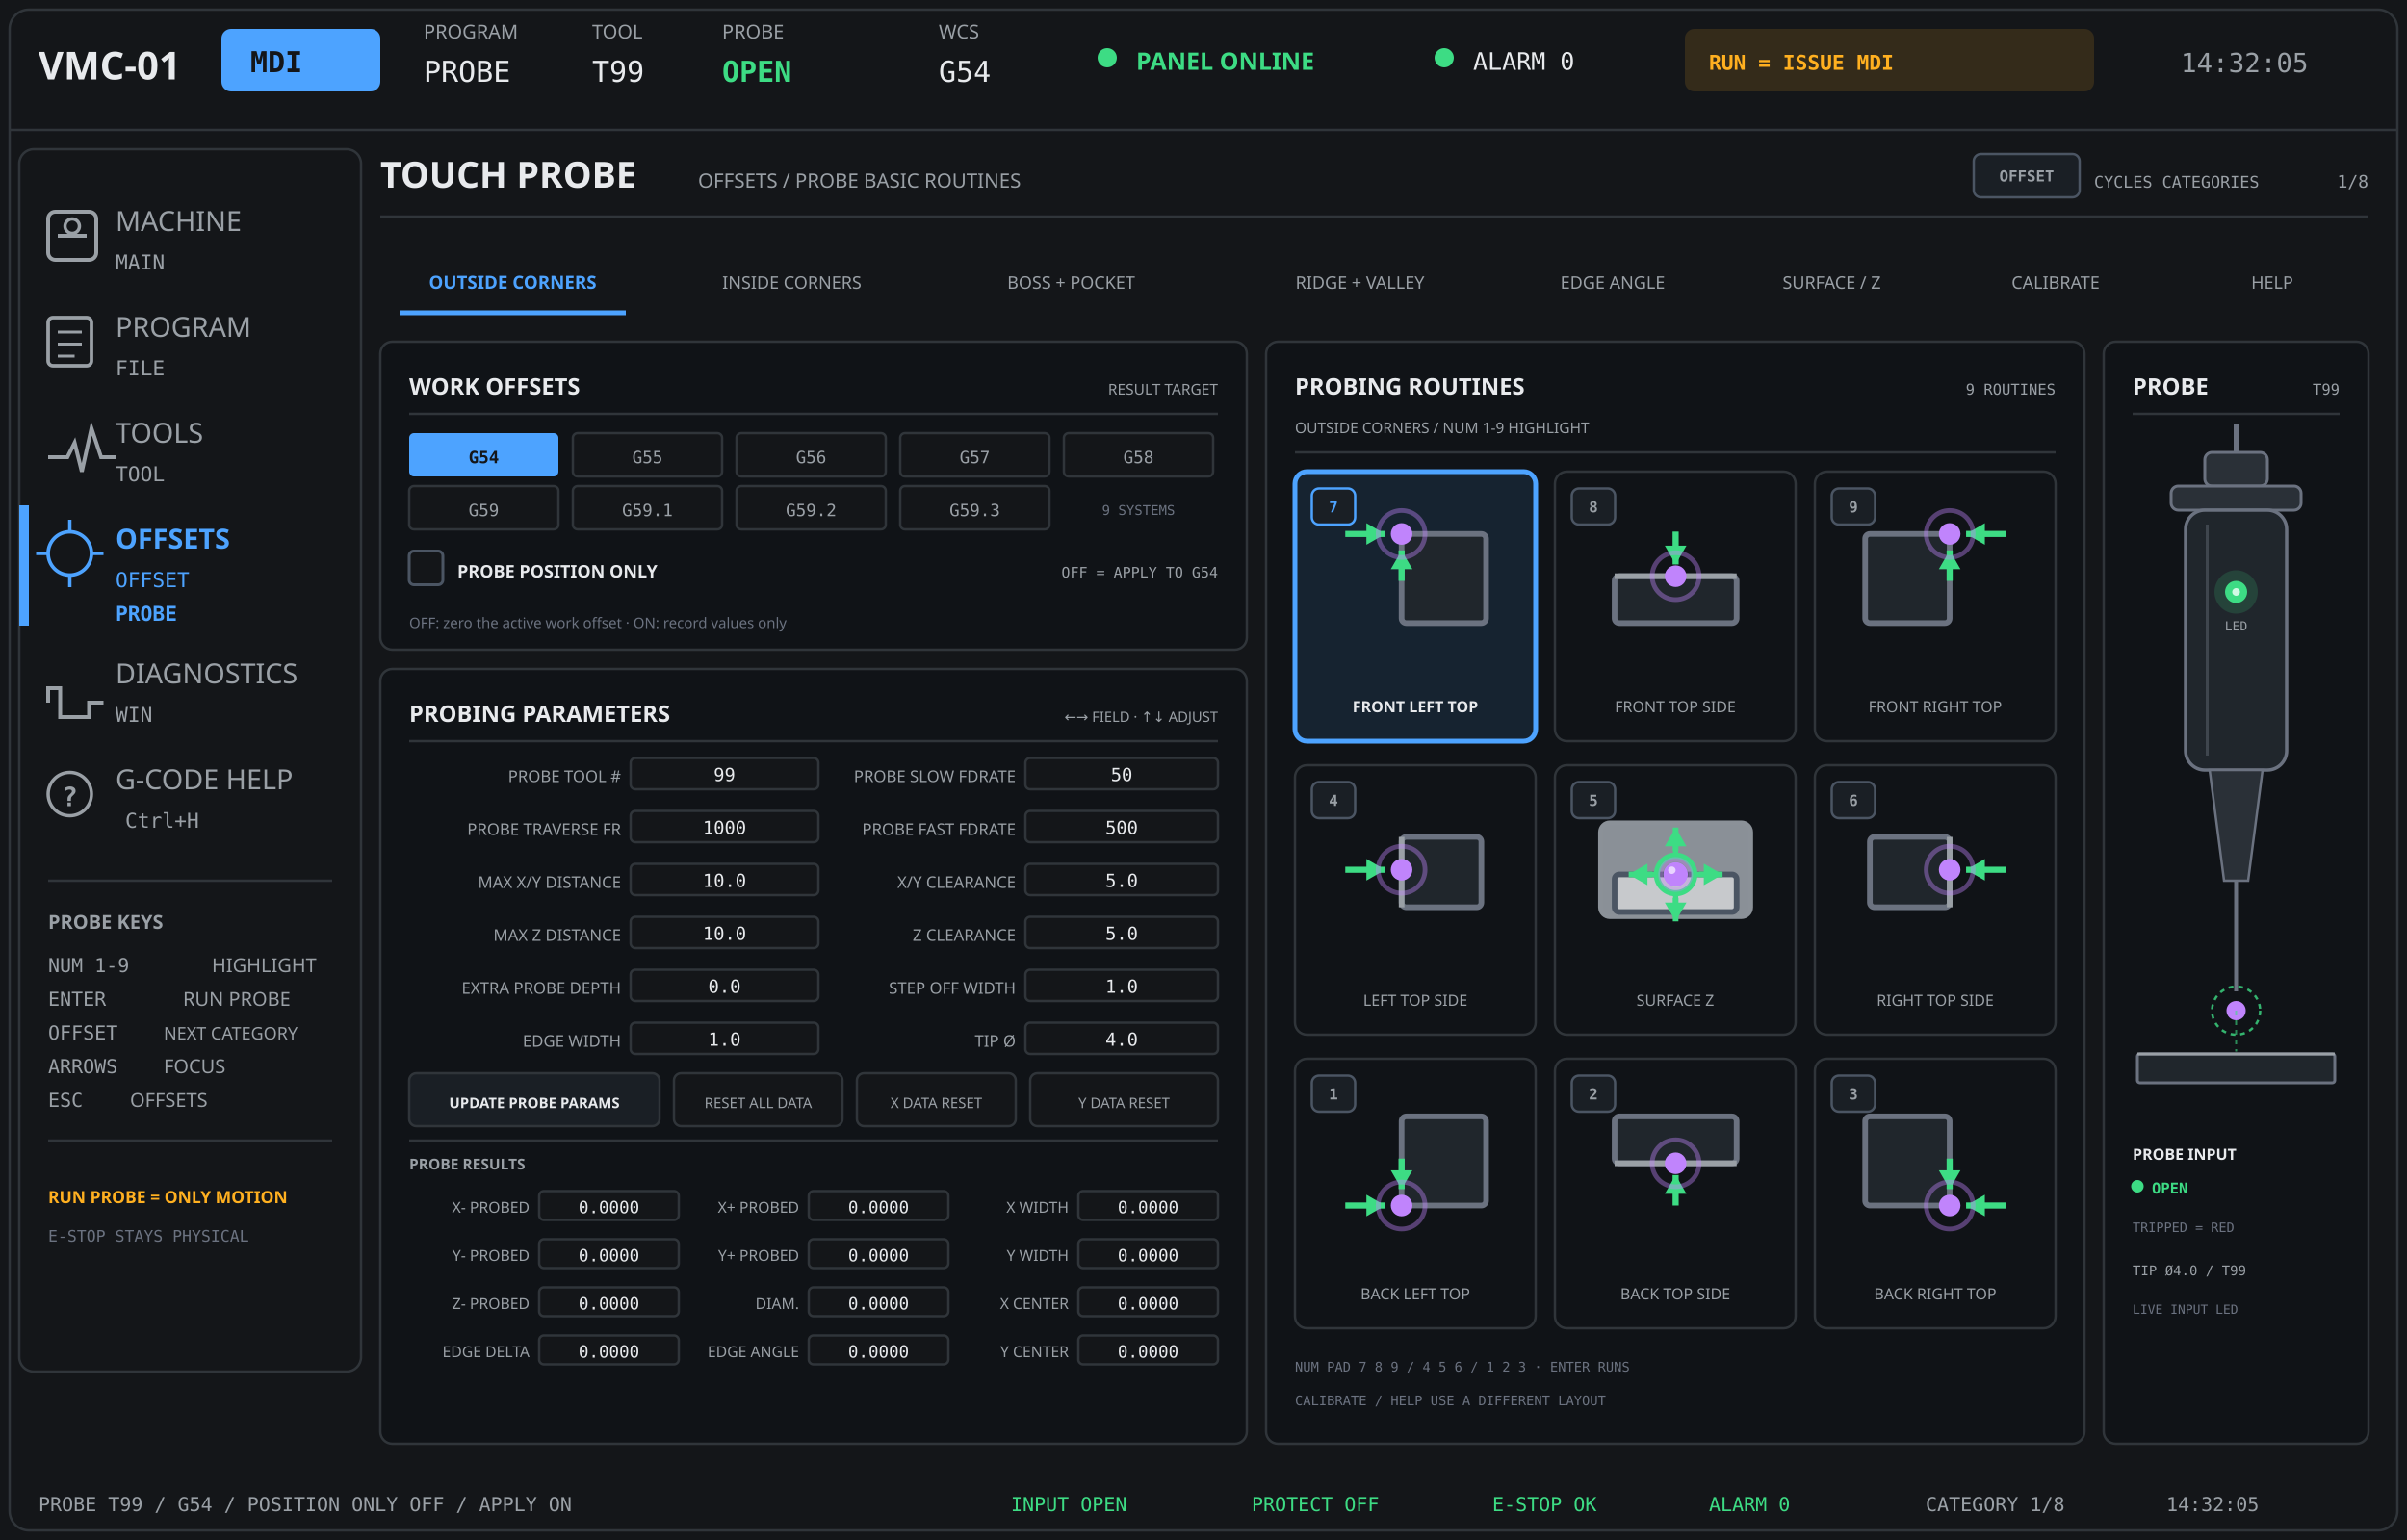
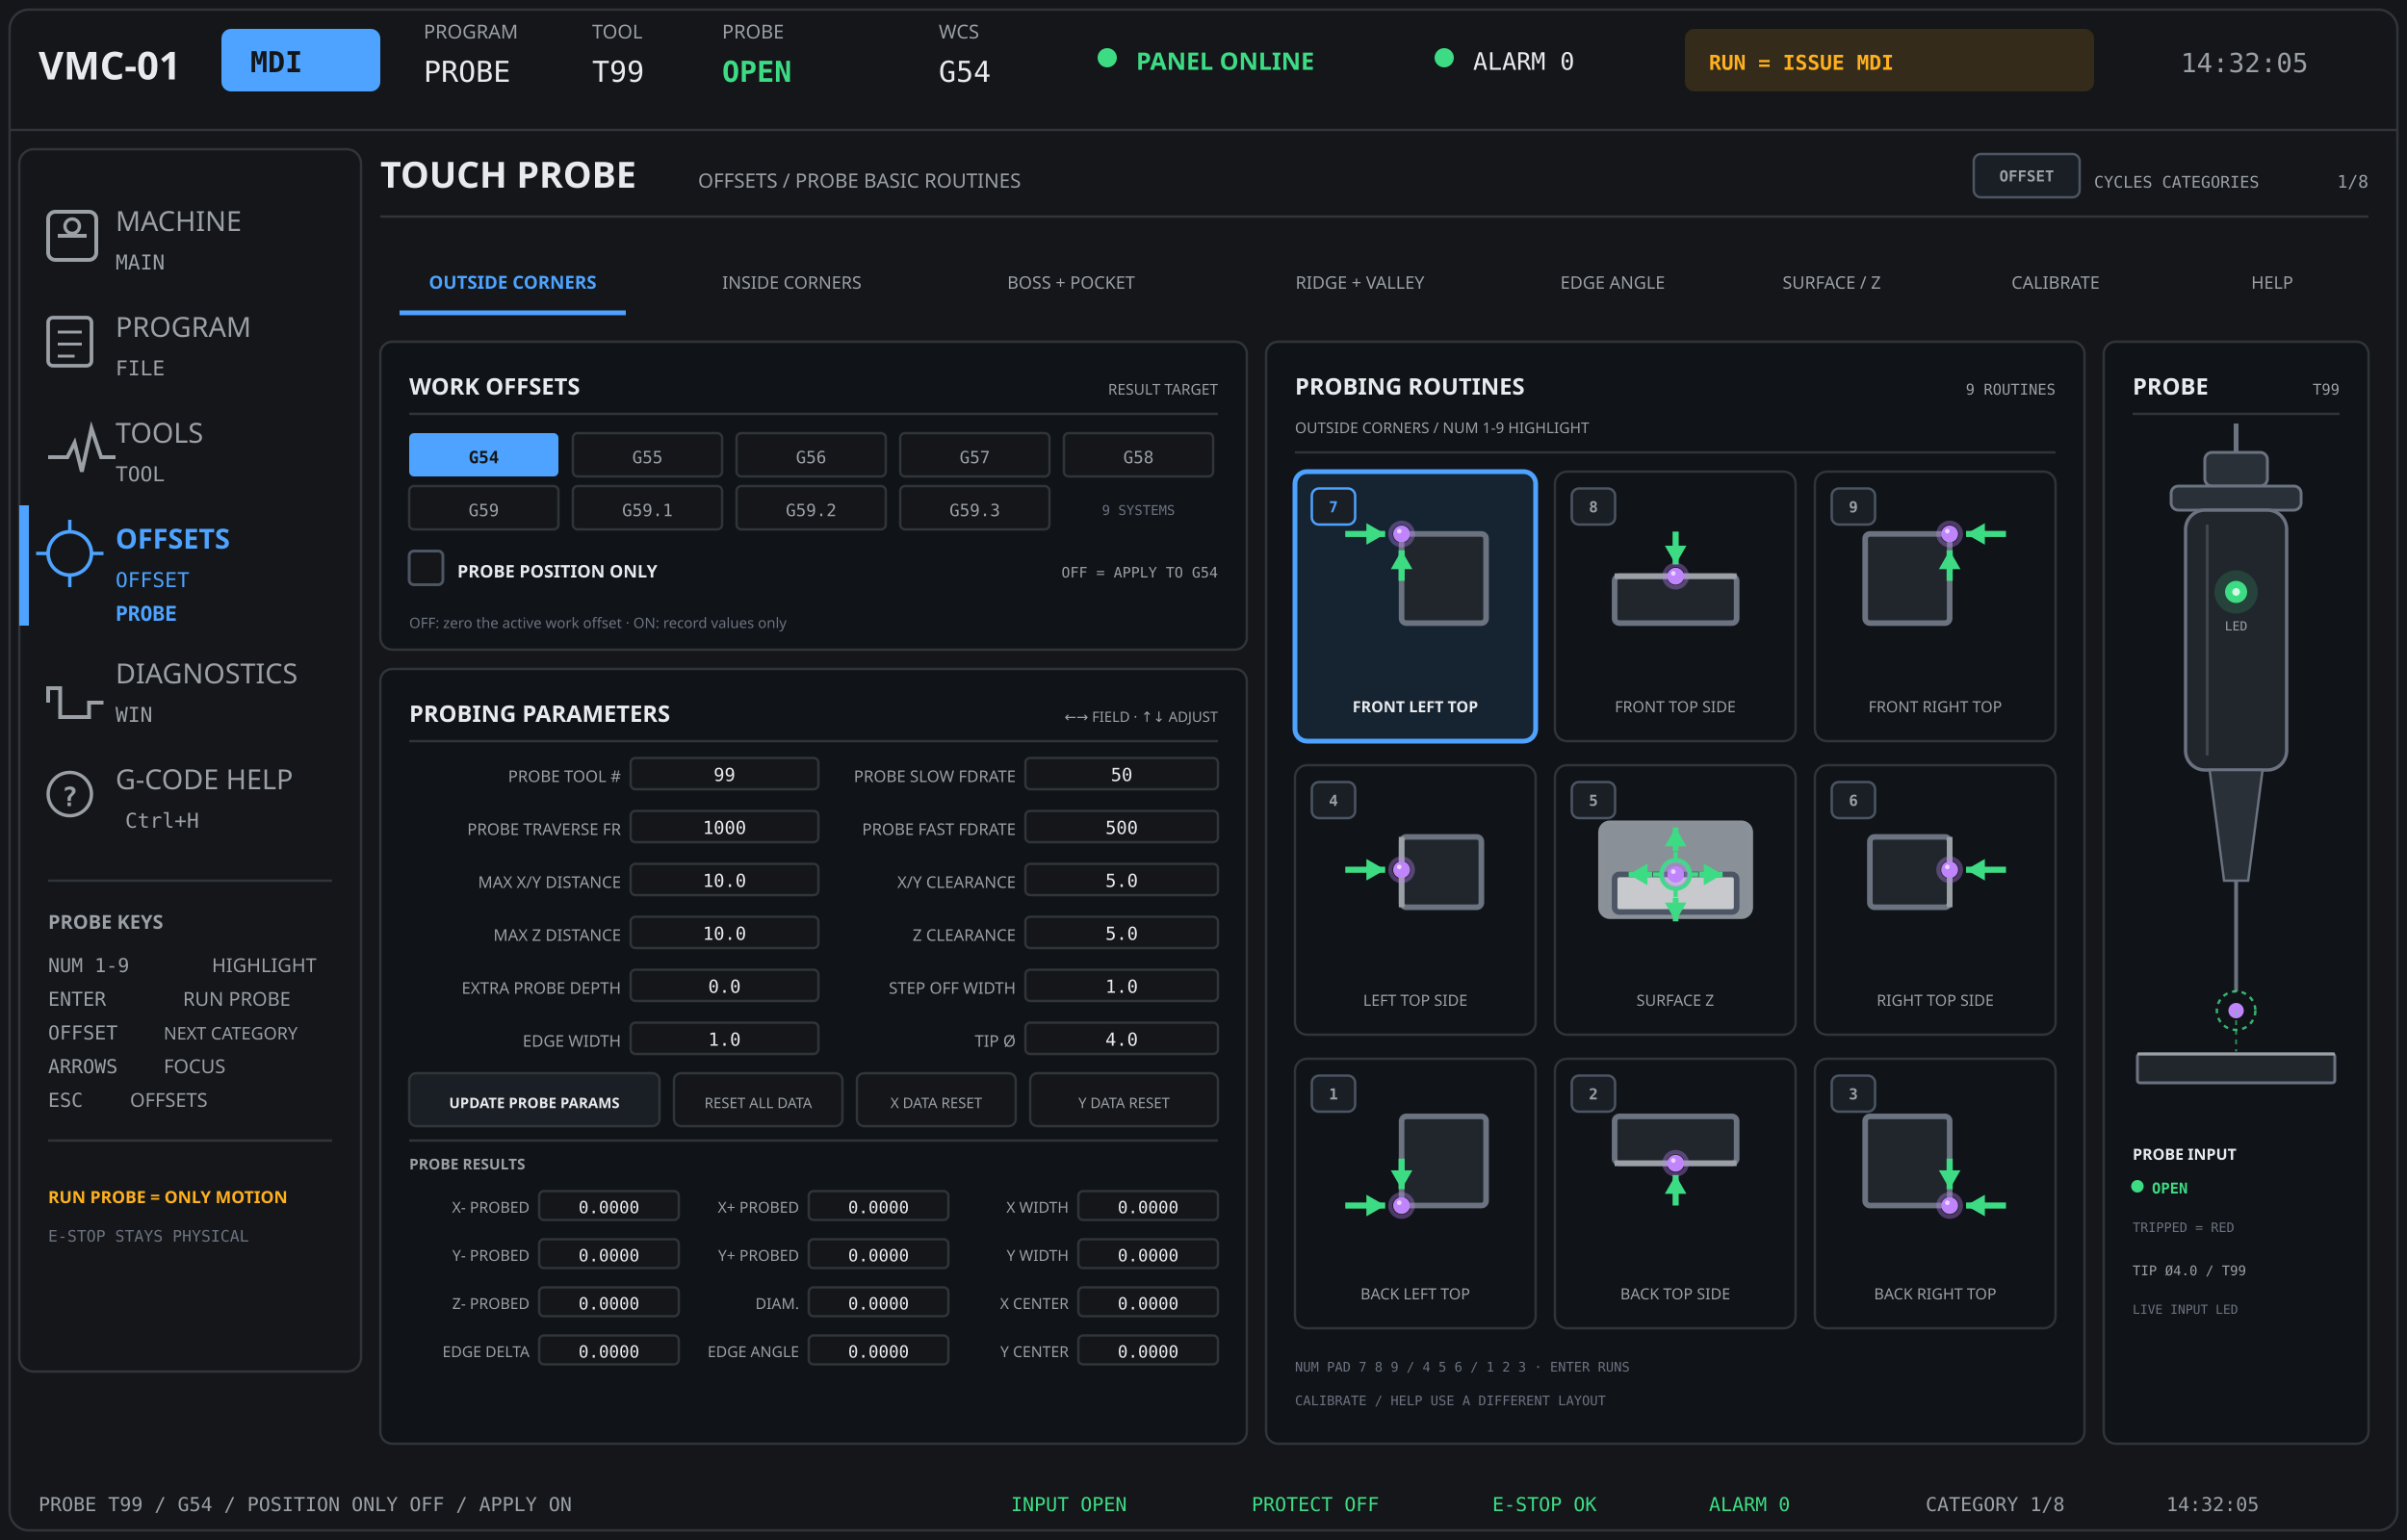
<svg xmlns="http://www.w3.org/2000/svg" viewBox="0 0 1000 640" width="1000" height="640">
  <rect x="0" y="0" width="1000" height="640" rx="0" fill="#141619" stroke="none" stroke-width="1" />
  <rect x="4" y="4" width="992" height="632" rx="8" fill="none" stroke="#30353a" stroke-width="1" />
  <line x1="4" y1="54" x2="996" y2="54" stroke="#30353a" stroke-width="1" />
  <text x="16" y="33" fill="#e8eaed" font-size="16" font-family="sans-serif" font-weight="700" text-anchor="start">VMC-01</text>
  <rect x="92" y="12" width="66" height="26" rx="4" fill="#4da3ff" stroke="none" stroke-width="1" />
  <text x="104" y="30" fill="#141619" font-size="12" font-family="monospace" font-weight="700" text-anchor="start">MDI</text>
  <text x="176" y="16" fill="#9aa0a6" font-size="8" font-family="sans-serif" text-anchor="start">PROGRAM</text>
  <text x="176" y="34" fill="#e8eaed" font-size="12" font-family="monospace" text-anchor="start">PROBE</text>
  <text x="246" y="16" fill="#9aa0a6" font-size="8" font-family="sans-serif" text-anchor="start">TOOL</text>
  <text x="246" y="34" fill="#e8eaed" font-size="12" font-family="monospace" text-anchor="start">T99</text>
  <text x="300" y="16" fill="#9aa0a6" font-size="8" font-family="sans-serif" text-anchor="start">PROBE</text>
  <text x="300" y="34" fill="#3ddc84" font-size="12" font-family="monospace" font-weight="700" text-anchor="start">OPEN</text>
  <text x="390" y="16" fill="#9aa0a6" font-size="8" font-family="sans-serif" text-anchor="start">WCS</text>
  <text x="390" y="34" fill="#e8eaed" font-size="12" font-family="monospace" text-anchor="start">G54</text>
  <circle cx="460" cy="24" r="4" fill="#3ddc84" />
  <text x="472" y="29" fill="#3ddc84" font-size="10" font-family="sans-serif" font-weight="700" text-anchor="start">PANEL ONLINE</text>
  <circle cx="600" cy="24" r="4" fill="#3ddc84" />
  <text x="612" y="29" fill="#e8eaed" font-size="10" font-family="monospace" text-anchor="start">ALARM 0</text>
  <rect x="700" y="12" width="170" height="26" rx="4" fill="#ffb020" stroke="none" stroke-width="0" opacity="0.14" />
  <text x="710" y="29" fill="#ffb020" font-size="8.5" font-family="monospace" font-weight="700" text-anchor="start">RUN = ISSUE MDI</text>
  <text x="906" y="30" fill="#9aa0a6" font-size="11" font-family="monospace" text-anchor="start">14:32:05</text>
  <rect x="8" y="62" width="142" height="508" rx="6" fill="#141619" stroke="#30353a" stroke-width="1" />
  <rect x="20" y="88" width="20" height="20" rx="3" fill="none" stroke="#9aa0a6" stroke-width="1.6" />
  <line x1="24" y1="98" x2="36" y2="98" stroke="#9aa0a6" stroke-width="1.6" />
  <circle cx="30" cy="94" r="3" fill="none" stroke="#9aa0a6" stroke-width="1.4" />
  <text x="48" y="96" fill="#9aa0a6" font-size="11.5" font-family="sans-serif" text-anchor="start">MACHINE</text>
  <text x="48" y="112" fill="#9aa0a6" font-size="8.5" font-family="monospace" text-anchor="start">MAIN</text>
  <rect x="20" y="132" width="18" height="20" rx="2" fill="none" stroke="#9aa0a6" stroke-width="1.5" />
  <line x1="24" y1="138" x2="34" y2="138" stroke="#9aa0a6" stroke-width="1.2" />
  <line x1="24" y1="143" x2="34" y2="143" stroke="#9aa0a6" stroke-width="1.2" />
  <line x1="24" y1="148" x2="31" y2="148" stroke="#9aa0a6" stroke-width="1.2" />
  <text x="48" y="140" fill="#9aa0a6" font-size="11.5" font-family="sans-serif" text-anchor="start">PROGRAM</text>
  <text x="48" y="156" fill="#9aa0a6" font-size="8.5" font-family="monospace" text-anchor="start">FILE</text>
  <path d="M20 190 L28 190 L31 184 L34 196 L38 178 L42 190 L48 190" fill="none" stroke="#9aa0a6" stroke-width="1.6" />
  <text x="48" y="184" fill="#9aa0a6" font-size="11.5" font-family="sans-serif" text-anchor="start">TOOLS</text>
  <text x="48" y="200" fill="#9aa0a6" font-size="8.5" font-family="monospace" text-anchor="start">TOOL</text>
  <rect x="8" y="210" width="4" height="50" rx="0" fill="#4da3ff" stroke="none" stroke-width="0" />
  <circle cx="29" cy="230" r="9" fill="none" stroke="#4da3ff" stroke-width="1.5" />
  <line x1="29" y1="216" x2="29" y2="221" stroke="#4da3ff" stroke-width="1.4" />
  <line x1="29" y1="239" x2="29" y2="244" stroke="#4da3ff" stroke-width="1.4" />
  <line x1="15" y1="230" x2="20" y2="230" stroke="#4da3ff" stroke-width="1.4" />
  <line x1="38" y1="230" x2="43" y2="230" stroke="#4da3ff" stroke-width="1.4" />
  <text x="48" y="228" fill="#4da3ff" font-size="11.5" font-family="sans-serif" font-weight="700" text-anchor="start">OFFSETS</text>
  <text x="48" y="244" fill="#4da3ff" font-size="8.5" font-family="monospace" text-anchor="start">OFFSET</text>
  <text x="48" y="258" fill="#4da3ff" font-size="8.5" font-family="monospace" font-weight="700" text-anchor="start">PROBE</text>
  <path d="M20 292 L20 286 L25 286 L25 298 L37 298 L37 292 L43 292" fill="none" stroke="#9aa0a6" stroke-width="1.6" />
  <text x="48" y="284" fill="#9aa0a6" font-size="11.5" font-family="sans-serif" text-anchor="start">DIAGNOSTICS</text>
  <text x="48" y="300" fill="#9aa0a6" font-size="8.5" font-family="monospace" text-anchor="start">WIN</text>
  <circle cx="29" cy="330" r="9" fill="none" stroke="#9aa0a6" stroke-width="1.4" />
  <text x="29" y="335" fill="#9aa0a6" font-size="11" font-family="monospace" font-weight="700" text-anchor="middle">?</text>
  <text x="48" y="328" fill="#9aa0a6" font-size="11.5" font-family="sans-serif" text-anchor="start">G-CODE HELP</text>
  <text x="52" y="344" fill="#9aa0a6" font-size="8.5" font-family="monospace" text-anchor="start">Ctrl+H</text>
  <line x1="20" y1="366" x2="138" y2="366" stroke="#30353a" stroke-width="1" />
  <text x="20" y="386" fill="#9aa0a6" font-size="8" font-family="sans-serif" font-weight="700" text-anchor="start">PROBE KEYS</text>
  <text x="20" y="404" fill="#9aa0a6" font-size="8" font-family="monospace" text-anchor="start">NUM 1-9</text>
  <text x="88" y="404" fill="#9aa0a6" font-size="8" font-family="sans-serif" text-anchor="start">HIGHLIGHT</text>
  <text x="20" y="418" fill="#9aa0a6" font-size="8" font-family="monospace" text-anchor="start">ENTER</text>
  <text x="76" y="418" fill="#9aa0a6" font-size="8" font-family="sans-serif" text-anchor="start">RUN PROBE</text>
  <text x="20" y="432" fill="#9aa0a6" font-size="8" font-family="monospace" text-anchor="start">OFFSET</text>
  <text x="68" y="432" fill="#9aa0a6" font-size="7.2" font-family="sans-serif" text-anchor="start">NEXT CATEGORY</text>
  <text x="20" y="446" fill="#9aa0a6" font-size="8" font-family="monospace" text-anchor="start">ARROWS</text>
  <text x="68" y="446" fill="#9aa0a6" font-size="8" font-family="sans-serif" text-anchor="start">FOCUS</text>
  <text x="20" y="460" fill="#9aa0a6" font-size="8" font-family="monospace" text-anchor="start">ESC</text>
  <text x="54" y="460" fill="#9aa0a6" font-size="8" font-family="sans-serif" text-anchor="start">OFFSETS</text>
  <line x1="20" y1="474" x2="138" y2="474" stroke="#30353a" stroke-width="1" />
  <text x="20" y="500" fill="#ffb020" font-size="7.0" font-family="sans-serif" font-weight="700" text-anchor="start">RUN PROBE = ONLY MOTION</text>
  <text x="20" y="516" fill="#6b7280" font-size="6.6" font-family="monospace" text-anchor="start">E-STOP STAYS PHYSICAL</text>
  <text x="158" y="78" fill="#e8eaed" font-size="15" font-family="sans-serif" font-weight="700" text-anchor="start">TOUCH PROBE</text>
  <text x="290" y="78" fill="#9aa0a6" font-size="8.2" font-family="sans-serif" text-anchor="start">OFFSETS / PROBE BASIC ROUTINES</text>
  <rect x="820" y="64" width="44" height="18" rx="3" fill="#1a1f25" stroke="#4b5563" stroke-width="1" />
  <text x="842.0" y="75.4" fill="#9aa0a6" font-size="6.3" font-family="monospace" font-weight="700" text-anchor="middle">OFFSET</text>
  <text x="870" y="78" fill="#9aa0a6" font-size="6.7" font-family="monospace" text-anchor="start">CYCLES CATEGORIES</text>
  <text x="984" y="78" fill="#9aa0a6" font-size="7.2" font-family="monospace" text-anchor="end">1/8</text>
  <line x1="158" y1="90" x2="984" y2="90" stroke="#30353a" stroke-width="1" />
  <text x="213.0" y="120" fill="#4da3ff" font-size="7.5" font-family="sans-serif" font-weight="700" text-anchor="middle">OUTSIDE CORNERS</text>
  <line x1="166" y1="130" x2="260" y2="130" stroke="#4da3ff" stroke-width="2" />
  <text x="329.0" y="120" fill="#9aa0a6" font-size="7.2" font-family="sans-serif" text-anchor="middle">INSIDE CORNERS</text>
  <text x="445.0" y="120" fill="#9aa0a6" font-size="7.2" font-family="sans-serif" text-anchor="middle">BOSS + POCKET</text>
  <text x="565.0" y="120" fill="#9aa0a6" font-size="7.2" font-family="sans-serif" text-anchor="middle">RIDGE + VALLEY</text>
  <text x="670.0" y="120" fill="#9aa0a6" font-size="7.2" font-family="sans-serif" text-anchor="middle">EDGE ANGLE</text>
  <text x="761.0" y="120" fill="#9aa0a6" font-size="7.2" font-family="sans-serif" text-anchor="middle">SURFACE / Z</text>
  <text x="854.0" y="120" fill="#9aa0a6" font-size="7.2" font-family="sans-serif" text-anchor="middle">CALIBRATE</text>
  <text x="944.0" y="120" fill="#9aa0a6" font-size="7.2" font-family="sans-serif" text-anchor="middle">HELP</text>
  <rect x="158" y="142" width="360" height="128" rx="5" fill="#101317" stroke="#30353a" stroke-width="1" />
  <text x="170" y="164" fill="#e8eaed" font-size="9.5" font-family="sans-serif" font-weight="700" text-anchor="start">WORK OFFSETS</text>
  <text x="506" y="164" fill="#9aa0a6" font-size="6.2" font-family="sans-serif" text-anchor="end">RESULT TARGET</text>
  <line x1="170" y1="172" x2="506" y2="172" stroke="#30353a" stroke-width="1" />
  <rect x="170" y="180" width="62" height="18" rx="2" fill="#4da3ff" stroke="none" stroke-width="1" />
  <text x="201" y="192.5" fill="#141619" font-size="7" font-family="monospace" font-weight="700" text-anchor="middle">G54</text>
  <rect x="238" y="180" width="62" height="18" rx="2" fill="#141619" stroke="#30353a" stroke-width="1" />
  <text x="269" y="192.5" fill="#9aa0a6" font-size="7" font-family="monospace" text-anchor="middle">G55</text>
  <rect x="306" y="180" width="62" height="18" rx="2" fill="#141619" stroke="#30353a" stroke-width="1" />
  <text x="337" y="192.5" fill="#9aa0a6" font-size="7" font-family="monospace" text-anchor="middle">G56</text>
  <rect x="374" y="180" width="62" height="18" rx="2" fill="#141619" stroke="#30353a" stroke-width="1" />
  <text x="405" y="192.5" fill="#9aa0a6" font-size="7" font-family="monospace" text-anchor="middle">G57</text>
  <rect x="442" y="180" width="62" height="18" rx="2" fill="#141619" stroke="#30353a" stroke-width="1" />
  <text x="473" y="192.5" fill="#9aa0a6" font-size="7" font-family="monospace" text-anchor="middle">G58</text>
  <rect x="170" y="202" width="62" height="18" rx="2" fill="#141619" stroke="#30353a" stroke-width="1" />
  <text x="201" y="214.5" fill="#9aa0a6" font-size="7" font-family="monospace" text-anchor="middle">G59</text>
  <rect x="238" y="202" width="62" height="18" rx="2" fill="#141619" stroke="#30353a" stroke-width="1" />
  <text x="269" y="214.5" fill="#9aa0a6" font-size="7" font-family="monospace" text-anchor="middle">G59.1</text>
  <rect x="306" y="202" width="62" height="18" rx="2" fill="#141619" stroke="#30353a" stroke-width="1" />
  <text x="337" y="214.5" fill="#9aa0a6" font-size="7" font-family="monospace" text-anchor="middle">G59.2</text>
  <rect x="374" y="202" width="62" height="18" rx="2" fill="#141619" stroke="#30353a" stroke-width="1" />
  <text x="405" y="214.5" fill="#9aa0a6" font-size="7" font-family="monospace" text-anchor="middle">G59.3</text>
  <text x="473" y="214" fill="#6b7280" font-size="5.6" font-family="monospace" text-anchor="middle">9 SYSTEMS</text>
  <rect x="170" y="229" width="14" height="14" rx="2" fill="#141619" stroke="#4b5563" stroke-width="1.2" />
  <text x="190" y="240" fill="#e8eaed" font-size="7.2" font-family="sans-serif" font-weight="700" text-anchor="start">PROBE POSITION ONLY</text>
  <text x="506" y="240" fill="#9aa0a6" font-size="6.0" font-family="monospace" text-anchor="end">OFF = APPLY TO G54</text>
  <text x="170" y="261" fill="#6b7280" font-size="6.0" font-family="sans-serif" text-anchor="start">OFF: zero the active work offset · ON: record values only</text>
  <rect x="158" y="278" width="360" height="322" rx="5" fill="#101317" stroke="#30353a" stroke-width="1" />
  <text x="170" y="300" fill="#e8eaed" font-size="9.5" font-family="sans-serif" font-weight="700" text-anchor="start">PROBING PARAMETERS</text>
  <text x="506" y="300" fill="#9aa0a6" font-size="5.9" font-family="sans-serif" text-anchor="end">←→ FIELD · ↑↓ ADJUST</text>
  <line x1="170" y1="308" x2="506" y2="308" stroke="#30353a" stroke-width="1" />
  <text x="258" y="325" fill="#9aa0a6" font-size="6.7" font-family="sans-serif" text-anchor="end">PROBE TOOL #</text>
  <rect x="262" y="315" width="78" height="13" rx="2" fill="#141619" stroke="#30353a" stroke-width="1" />
  <text x="301" y="324.6" fill="#e8eaed" font-size="7.5" font-family="monospace" text-anchor="middle">99</text>
  <text x="422" y="325" fill="#9aa0a6" font-size="6.7" font-family="sans-serif" text-anchor="end">PROBE SLOW FDRATE</text>
  <rect x="426" y="315" width="80" height="13" rx="2" fill="#141619" stroke="#30353a" stroke-width="1" />
  <text x="466" y="324.6" fill="#e8eaed" font-size="7.5" font-family="monospace" text-anchor="middle">50</text>
  <text x="258" y="347" fill="#9aa0a6" font-size="6.7" font-family="sans-serif" text-anchor="end">PROBE TRAVERSE FR</text>
  <rect x="262" y="337" width="78" height="13" rx="2" fill="#141619" stroke="#30353a" stroke-width="1" />
  <text x="301" y="346.6" fill="#e8eaed" font-size="7.5" font-family="monospace" text-anchor="middle">1000</text>
  <text x="422" y="347" fill="#9aa0a6" font-size="6.7" font-family="sans-serif" text-anchor="end">PROBE FAST FDRATE</text>
  <rect x="426" y="337" width="80" height="13" rx="2" fill="#141619" stroke="#30353a" stroke-width="1" />
  <text x="466" y="346.6" fill="#e8eaed" font-size="7.5" font-family="monospace" text-anchor="middle">500</text>
  <text x="258" y="369" fill="#9aa0a6" font-size="6.7" font-family="sans-serif" text-anchor="end">MAX X/Y DISTANCE</text>
  <rect x="262" y="359" width="78" height="13" rx="2" fill="#141619" stroke="#30353a" stroke-width="1" />
  <text x="301" y="368.6" fill="#e8eaed" font-size="7.5" font-family="monospace" text-anchor="middle">10.0</text>
  <text x="422" y="369" fill="#9aa0a6" font-size="6.7" font-family="sans-serif" text-anchor="end">X/Y CLEARANCE</text>
  <rect x="426" y="359" width="80" height="13" rx="2" fill="#141619" stroke="#30353a" stroke-width="1" />
  <text x="466" y="368.6" fill="#e8eaed" font-size="7.5" font-family="monospace" text-anchor="middle">5.0</text>
  <text x="258" y="391" fill="#9aa0a6" font-size="6.7" font-family="sans-serif" text-anchor="end">MAX Z DISTANCE</text>
  <rect x="262" y="381" width="78" height="13" rx="2" fill="#141619" stroke="#30353a" stroke-width="1" />
  <text x="301" y="390.6" fill="#e8eaed" font-size="7.5" font-family="monospace" text-anchor="middle">10.0</text>
  <text x="422" y="391" fill="#9aa0a6" font-size="6.7" font-family="sans-serif" text-anchor="end">Z CLEARANCE</text>
  <rect x="426" y="381" width="80" height="13" rx="2" fill="#141619" stroke="#30353a" stroke-width="1" />
  <text x="466" y="390.6" fill="#e8eaed" font-size="7.5" font-family="monospace" text-anchor="middle">5.0</text>
  <text x="258" y="413" fill="#9aa0a6" font-size="6.7" font-family="sans-serif" text-anchor="end">EXTRA PROBE DEPTH</text>
  <rect x="262" y="403" width="78" height="13" rx="2" fill="#141619" stroke="#30353a" stroke-width="1" />
  <text x="301" y="412.6" fill="#e8eaed" font-size="7.5" font-family="monospace" text-anchor="middle">0.0</text>
  <text x="422" y="413" fill="#9aa0a6" font-size="6.7" font-family="sans-serif" text-anchor="end">STEP OFF WIDTH</text>
  <rect x="426" y="403" width="80" height="13" rx="2" fill="#141619" stroke="#30353a" stroke-width="1" />
  <text x="466" y="412.6" fill="#e8eaed" font-size="7.5" font-family="monospace" text-anchor="middle">1.0</text>
  <text x="258" y="435" fill="#9aa0a6" font-size="6.7" font-family="sans-serif" text-anchor="end">EDGE WIDTH</text>
  <rect x="262" y="425" width="78" height="13" rx="2" fill="#141619" stroke="#30353a" stroke-width="1" />
  <text x="301" y="434.6" fill="#e8eaed" font-size="7.5" font-family="monospace" text-anchor="middle">1.0</text>
  <text x="422" y="435" fill="#9aa0a6" font-size="6.7" font-family="sans-serif" text-anchor="end">TIP Ø</text>
  <rect x="426" y="425" width="80" height="13" rx="2" fill="#141619" stroke="#30353a" stroke-width="1" />
  <text x="466" y="434.6" fill="#e8eaed" font-size="7.5" font-family="monospace" text-anchor="middle">4.0</text>
  <rect x="170" y="446" width="104" height="22" rx="3" fill="#1a1f25" stroke="#30353a" stroke-width="1" />
  <text x="222" y="460.5" fill="#e8eaed" font-size="6.0" font-family="sans-serif" font-weight="700" text-anchor="middle">UPDATE PROBE PARAMS</text>
  <rect x="280" y="446" width="70" height="22" rx="3" fill="#141619" stroke="#30353a" stroke-width="1" />
  <text x="315" y="460.5" fill="#9aa0a6" font-size="6.0" font-family="sans-serif" text-anchor="middle">RESET ALL DATA</text>
  <rect x="356" y="446" width="66" height="22" rx="3" fill="#141619" stroke="#30353a" stroke-width="1" />
  <text x="389" y="460.5" fill="#9aa0a6" font-size="6.0" font-family="sans-serif" text-anchor="middle">X DATA RESET</text>
  <rect x="428" y="446" width="78" height="22" rx="3" fill="#141619" stroke="#30353a" stroke-width="1" />
  <text x="467" y="460.5" fill="#9aa0a6" font-size="6.0" font-family="sans-serif" text-anchor="middle">Y DATA RESET</text>
  <line x1="170" y1="474" x2="506" y2="474" stroke="#30353a" stroke-width="1" />
  <text x="170" y="486" fill="#9aa0a6" font-size="6.2" font-family="sans-serif" font-weight="700" text-anchor="start">PROBE RESULTS</text>
  <text x="220" y="504" fill="#9aa0a6" font-size="6.3" font-family="sans-serif" text-anchor="end">X- PROBED</text>
  <rect x="224" y="495" width="58" height="12" rx="2" fill="#141619" stroke="#30353a" stroke-width="1" />
  <text x="253" y="504.2" fill="#e8eaed" font-size="7.0" font-family="monospace" text-anchor="middle">0.0000</text>
  <text x="332" y="504" fill="#9aa0a6" font-size="6.3" font-family="sans-serif" text-anchor="end">X+ PROBED</text>
  <rect x="336" y="495" width="58" height="12" rx="2" fill="#141619" stroke="#30353a" stroke-width="1" />
  <text x="365" y="504.2" fill="#e8eaed" font-size="7.0" font-family="monospace" text-anchor="middle">0.0000</text>
  <text x="444" y="504" fill="#9aa0a6" font-size="6.3" font-family="sans-serif" text-anchor="end">X WIDTH</text>
  <rect x="448" y="495" width="58" height="12" rx="2" fill="#141619" stroke="#30353a" stroke-width="1" />
  <text x="477" y="504.2" fill="#e8eaed" font-size="7.0" font-family="monospace" text-anchor="middle">0.0000</text>
  <text x="220" y="524" fill="#9aa0a6" font-size="6.3" font-family="sans-serif" text-anchor="end">Y- PROBED</text>
  <rect x="224" y="515" width="58" height="12" rx="2" fill="#141619" stroke="#30353a" stroke-width="1" />
  <text x="253" y="524.2" fill="#e8eaed" font-size="7.0" font-family="monospace" text-anchor="middle">0.0000</text>
  <text x="332" y="524" fill="#9aa0a6" font-size="6.3" font-family="sans-serif" text-anchor="end">Y+ PROBED</text>
  <rect x="336" y="515" width="58" height="12" rx="2" fill="#141619" stroke="#30353a" stroke-width="1" />
  <text x="365" y="524.2" fill="#e8eaed" font-size="7.0" font-family="monospace" text-anchor="middle">0.0000</text>
  <text x="444" y="524" fill="#9aa0a6" font-size="6.3" font-family="sans-serif" text-anchor="end">Y WIDTH</text>
  <rect x="448" y="515" width="58" height="12" rx="2" fill="#141619" stroke="#30353a" stroke-width="1" />
  <text x="477" y="524.2" fill="#e8eaed" font-size="7.0" font-family="monospace" text-anchor="middle">0.0000</text>
  <text x="220" y="544" fill="#9aa0a6" font-size="6.3" font-family="sans-serif" text-anchor="end">Z- PROBED</text>
  <rect x="224" y="535" width="58" height="12" rx="2" fill="#141619" stroke="#30353a" stroke-width="1" />
  <text x="253" y="544.2" fill="#e8eaed" font-size="7.0" font-family="monospace" text-anchor="middle">0.0000</text>
  <text x="332" y="544" fill="#9aa0a6" font-size="6.3" font-family="sans-serif" text-anchor="end">DIAM.</text>
  <rect x="336" y="535" width="58" height="12" rx="2" fill="#141619" stroke="#30353a" stroke-width="1" />
  <text x="365" y="544.2" fill="#e8eaed" font-size="7.0" font-family="monospace" text-anchor="middle">0.0000</text>
  <text x="444" y="544" fill="#9aa0a6" font-size="6.3" font-family="sans-serif" text-anchor="end">X CENTER</text>
  <rect x="448" y="535" width="58" height="12" rx="2" fill="#141619" stroke="#30353a" stroke-width="1" />
  <text x="477" y="544.2" fill="#e8eaed" font-size="7.0" font-family="monospace" text-anchor="middle">0.0000</text>
  <text x="220" y="564" fill="#9aa0a6" font-size="6.3" font-family="sans-serif" text-anchor="end">EDGE DELTA</text>
  <rect x="224" y="555" width="58" height="12" rx="2" fill="#141619" stroke="#30353a" stroke-width="1" />
  <text x="253" y="564.2" fill="#e8eaed" font-size="7.0" font-family="monospace" text-anchor="middle">0.0000</text>
  <text x="332" y="564" fill="#9aa0a6" font-size="6.3" font-family="sans-serif" text-anchor="end">EDGE ANGLE</text>
  <rect x="336" y="555" width="58" height="12" rx="2" fill="#141619" stroke="#30353a" stroke-width="1" />
  <text x="365" y="564.2" fill="#e8eaed" font-size="7.0" font-family="monospace" text-anchor="middle">0.0000</text>
  <text x="444" y="564" fill="#9aa0a6" font-size="6.3" font-family="sans-serif" text-anchor="end">Y CENTER</text>
  <rect x="448" y="555" width="58" height="12" rx="2" fill="#141619" stroke="#30353a" stroke-width="1" />
  <text x="477" y="564.2" fill="#e8eaed" font-size="7.0" font-family="monospace" text-anchor="middle">0.0000</text>
  <rect x="874" y="142" width="110" height="458" rx="5" fill="#101317" stroke="#30353a" stroke-width="1" />
  <text x="886" y="164" fill="#e8eaed" font-size="9.5" font-family="sans-serif" font-weight="700" text-anchor="start">PROBE</text>
  <text x="972" y="164" fill="#9aa0a6" font-size="6.2" font-family="monospace" text-anchor="end">T99</text>
  <line x1="886" y1="172" x2="972" y2="172" stroke="#30353a" stroke-width="1" />
  <line x1="929" y1="176" x2="929" y2="188" stroke="#6b7280" stroke-width="2" />
  <rect x="916" y="188" width="26" height="14" rx="3" fill="#2a3037" stroke="#6b7280" stroke-width="1.2" />
  <rect x="902" y="202" width="54" height="10" rx="3" fill="#2a3037" stroke="#6b7280" stroke-width="1.2" />
  <rect x="908" y="212" width="42" height="108" rx="8" fill="#20262c" stroke="#6b7280" stroke-width="1.4" />
  <line x1="917" y1="218" x2="917" y2="314" stroke="#3f464e" stroke-width="1.2" />
  <circle cx="929" cy="246" r="9" fill="#3ddc84" opacity="0.16" />
  <circle cx="929" cy="246" r="4.6" fill="#3ddc84" />
  <circle cx="929" cy="246" r="1.6" fill="#d1fae5" />
  <text x="929" y="262" fill="#9aa0a6" font-size="5.2" font-family="monospace" text-anchor="middle">LED</text>
  <path d="M918 320 L940 320 L934 366 L924 366 Z" fill="#2a3037" stroke="#6b7280" stroke-width="1" />
  <line x1="929" y1="366" x2="929" y2="412" stroke="#6b7280" stroke-width="1.6" />
-   <circle cx="929" cy="420" r="4" fill="#c084fc" />
-   <circle cx="929" cy="420" r="10" fill="none" stroke="#3ddc84" stroke-width="1" stroke-dasharray="2 2" opacity="0.8" />
+   <circle cx="929" cy="420" r="3.2" fill="#c084fc" />
+   <circle cx="929" cy="420" r="8" fill="none" stroke="#3ddc84" stroke-width="1" stroke-dasharray="2 2" opacity="0.8" />
  <line x1="929" y1="420" x2="929" y2="437" stroke="#3ddc84" stroke-width="0.8" stroke-dasharray="2 2" opacity="0.6" />
  <rect x="888" y="438" width="82" height="12" rx="1" fill="#20262c" stroke="#6b7280" stroke-width="1.2" />
  <line x1="888" y1="438" x2="970" y2="438" stroke="#9aa0a6" stroke-width="1.2" />
  <text x="886" y="482" fill="#e8eaed" font-size="6.4" font-family="sans-serif" font-weight="700" text-anchor="start">PROBE INPUT</text>
  <circle cx="888" cy="493" r="2.6" fill="#3ddc84" />
  <text x="894" y="496" fill="#3ddc84" font-size="6.2" font-family="monospace" font-weight="700" text-anchor="start">OPEN</text>
  <text x="886" y="512" fill="#6b7280" font-size="5.4" font-family="monospace" text-anchor="start">TRIPPED = RED</text>
  <text x="886" y="530" fill="#9aa0a6" font-size="5.6" font-family="monospace" text-anchor="start">TIP Ø4.0 / T99</text>
  <text x="886" y="546" fill="#6b7280" font-size="5.2" font-family="monospace" text-anchor="start">LIVE INPUT LED</text>
  <rect x="526" y="142" width="340" height="458" rx="5" fill="#101317" stroke="#30353a" stroke-width="1" />
  <text x="538" y="164" fill="#e8eaed" font-size="9.5" font-family="sans-serif" font-weight="700" text-anchor="start">PROBING ROUTINES</text>
  <text x="854" y="164" fill="#9aa0a6" font-size="6.2" font-family="monospace" text-anchor="end">9 ROUTINES</text>
  <text x="538" y="180" fill="#9aa0a6" font-size="6.2" font-family="sans-serif" text-anchor="start">OUTSIDE CORNERS / NUM 1-9 HIGHLIGHT</text>
  <line x1="538" y1="188" x2="854" y2="188" stroke="#30353a" stroke-width="1" />
  <rect x="538" y="196" width="100" height="112" rx="5" fill="#4da3ff" fill-opacity="0.11" stroke="#4da3ff" stroke-width="2" />
  <rect x="545" y="203" width="18" height="15" rx="3" fill="#1a1f25" stroke="#4da3ff" stroke-width="1" />
  <text x="554.0" y="212.9" fill="#4da3ff" font-size="6.3" font-family="monospace" font-weight="700" text-anchor="middle">7</text>
  <g transform="translate(555.0,218) scale(1.95)">
    <rect x="14" y="2" width="18" height="19" rx="1" fill="#20262c" stroke="#6b7280" stroke-width="1.2" />
    <line x1="2" y1="2" x2="10.5" y2="2" stroke="#3ddc84" stroke-width="1.3" />
    <polygon points="10.5,2 6.5,-0.3 6.5,4.3" fill="#3ddc84" />
    <line x1="14" y1="12" x2="14" y2="5.5" stroke="#3ddc84" stroke-width="1.3" />
    <polygon points="14,5.5 11.7,9.5 16.3,9.5" fill="#3ddc84" />
-     <circle cx="14" cy="2" r="5" fill="none" stroke="#c084fc" stroke-width="1" opacity="0.4" />
-     <circle cx="14" cy="2" r="2.3" fill="#c084fc" />
+     <circle cx="14" cy="2" r="2.4" fill="none" stroke="#c084fc" stroke-width="0.9" opacity="0.35" />
+     <circle cx="14" cy="2" r="1.8" fill="#c084fc" />
+     <circle cx="13.5" cy="1.4" r="0.5" fill="#e9d5ff" />
  </g>
  <text x="588.0" y="296" fill="#e8eaed" font-size="6.4" font-family="sans-serif" font-weight="700" text-anchor="middle">FRONT LEFT TOP</text>
  <rect x="646" y="196" width="100" height="112" rx="5" fill="#101317" stroke="#30353a" stroke-width="1" />
  <rect x="653" y="203" width="18" height="15" rx="3" fill="#1a1f25" stroke="#4b5563" stroke-width="1" />
  <text x="662.0" y="212.9" fill="#9aa0a6" font-size="6.3" font-family="monospace" font-weight="700" text-anchor="middle">8</text>
  <g transform="translate(663.0,218) scale(1.95)">
    <rect x="4" y="11" width="26" height="10" rx="1" fill="#20262c" stroke="#6b7280" stroke-width="1.2" />
    <line x1="4" y1="11" x2="30" y2="11" stroke="#9aa0a6" stroke-width="1.2" />
    <line x1="17" y1="1.5" x2="17" y2="8.5" stroke="#3ddc84" stroke-width="1.3" />
    <polygon points="17,8.5 14.7,4.5 19.3,4.5" fill="#3ddc84" />
-     <circle cx="17" cy="11" r="5" fill="none" stroke="#c084fc" stroke-width="1" opacity="0.4" />
-     <circle cx="17" cy="11" r="2.3" fill="#c084fc" />
+     <circle cx="17" cy="11" r="2.4" fill="none" stroke="#c084fc" stroke-width="0.9" opacity="0.35" />
+     <circle cx="17" cy="11" r="1.8" fill="#c084fc" />
+     <circle cx="16.5" cy="10.4" r="0.5" fill="#e9d5ff" />
  </g>
  <text x="696.0" y="296" fill="#9aa0a6" font-size="6.4" font-family="sans-serif" text-anchor="middle">FRONT TOP SIDE</text>
  <rect x="754" y="196" width="100" height="112" rx="5" fill="#101317" stroke="#30353a" stroke-width="1" />
  <rect x="761" y="203" width="18" height="15" rx="3" fill="#1a1f25" stroke="#4b5563" stroke-width="1" />
  <text x="770.0" y="212.9" fill="#9aa0a6" font-size="6.3" font-family="monospace" font-weight="700" text-anchor="middle">9</text>
  <g transform="translate(771.0,218) scale(1.95)">
    <rect x="2" y="2" width="18" height="19" rx="1" fill="#20262c" stroke="#6b7280" stroke-width="1.2" />
    <line x1="32" y1="2" x2="23.5" y2="2" stroke="#3ddc84" stroke-width="1.3" />
    <polygon points="23.5,2 27.5,-0.3 27.5,4.3" fill="#3ddc84" />
    <line x1="20" y1="12" x2="20" y2="5.5" stroke="#3ddc84" stroke-width="1.3" />
    <polygon points="20,5.5 17.7,9.5 22.3,9.5" fill="#3ddc84" />
-     <circle cx="20" cy="2" r="5" fill="none" stroke="#c084fc" stroke-width="1" opacity="0.4" />
-     <circle cx="20" cy="2" r="2.3" fill="#c084fc" />
+     <circle cx="20" cy="2" r="2.4" fill="none" stroke="#c084fc" stroke-width="0.9" opacity="0.35" />
+     <circle cx="20" cy="2" r="1.8" fill="#c084fc" />
+     <circle cx="19.5" cy="1.4" r="0.5" fill="#e9d5ff" />
  </g>
  <text x="804.0" y="296" fill="#9aa0a6" font-size="6.4" font-family="sans-serif" text-anchor="middle">FRONT RIGHT TOP</text>
  <rect x="538" y="318" width="100" height="112" rx="5" fill="#101317" stroke="#30353a" stroke-width="1" />
  <rect x="545" y="325" width="18" height="15" rx="3" fill="#1a1f25" stroke="#4b5563" stroke-width="1" />
  <text x="554.0" y="334.9" fill="#9aa0a6" font-size="6.3" font-family="monospace" font-weight="700" text-anchor="middle">4</text>
  <g transform="translate(555.0,340) scale(1.95)">
    <rect x="14" y="4" width="17" height="15" rx="1" fill="#20262c" stroke="#6b7280" stroke-width="1.2" />
    <line x1="14" y1="4" x2="14" y2="19" stroke="#9aa0a6" stroke-width="1.2" />
    <line x1="2" y1="11" x2="10.5" y2="11" stroke="#3ddc84" stroke-width="1.3" />
    <polygon points="10.5,11 6.5,8.7 6.5,13.3" fill="#3ddc84" />
-     <circle cx="14" cy="11" r="5" fill="none" stroke="#c084fc" stroke-width="1" opacity="0.4" />
-     <circle cx="14" cy="11" r="2.3" fill="#c084fc" />
+     <circle cx="14" cy="11" r="2.4" fill="none" stroke="#c084fc" stroke-width="0.9" opacity="0.35" />
+     <circle cx="14" cy="11" r="1.8" fill="#c084fc" />
+     <circle cx="13.5" cy="10.4" r="0.5" fill="#e9d5ff" />
  </g>
  <text x="588.0" y="418" fill="#9aa0a6" font-size="6.4" font-family="sans-serif" text-anchor="middle">LEFT TOP SIDE</text>
  <rect x="646" y="318" width="100" height="112" rx="5" fill="#101317" stroke="#30353a" stroke-width="1" />
  <rect x="653" y="325" width="18" height="15" rx="3" fill="#1a1f25" stroke="#4b5563" stroke-width="1" />
  <text x="662.0" y="334.9" fill="#9aa0a6" font-size="6.3" font-family="monospace" font-weight="700" text-anchor="middle">5</text>
  <g transform="translate(663.0,340) scale(1.95)">
    <rect x="1" y="1" width="32" height="20" rx="2" fill="#8a9097" stroke="#8b9198" stroke-width="1" />
    <rect x="4" y="12" width="26" height="8" rx="1" fill="#c7c9cc" stroke="#4b5563" stroke-width="1.2" />
-     <circle cx="17" cy="12" r="4.0" fill="none" stroke="#3ddc84" stroke-width="1.3" />
-     <line x1="17" y1="8.0" x2="17" y2="5.5" stroke="#3ddc84" stroke-width="1.1" />
-     <line x1="17" y1="16.0" x2="17" y2="18.5" stroke="#3ddc84" stroke-width="1.1" />
-     <line x1="13.0" y1="12" x2="10.5" y2="12" stroke="#3ddc84" stroke-width="1.1" />
-     <line x1="21.0" y1="12" x2="23.5" y2="12" stroke="#3ddc84" stroke-width="1.1" />
-     <circle cx="17" cy="12" r="3.2" fill="none" stroke="#c084fc" stroke-width="1" opacity="0.35" />
-     <circle cx="17" cy="12" r="2.6" fill="#c084fc" />
-     <circle cx="16.2" cy="11.1" r="0.8" fill="#e9d5ff" />
+     <circle cx="17" cy="12" r="3.0" fill="none" stroke="#3ddc84" stroke-width="1.0" />
+     <line x1="17" y1="9.0" x2="17" y2="7.2" stroke="#3ddc84" stroke-width="0.9" />
+     <line x1="17" y1="15.0" x2="17" y2="16.8" stroke="#3ddc84" stroke-width="0.9" />
+     <line x1="14.0" y1="12" x2="12.2" y2="12" stroke="#3ddc84" stroke-width="0.9" />
+     <line x1="20.0" y1="12" x2="21.8" y2="12" stroke="#3ddc84" stroke-width="0.9" />
+     <circle cx="17" cy="12" r="2.4" fill="none" stroke="#c084fc" stroke-width="0.9" opacity="0.35" />
+     <circle cx="17" cy="12" r="1.8" fill="#c084fc" />
+     <circle cx="16.5" cy="11.4" r="0.5" fill="#e9d5ff" />
    <line x1="17" y1="7" x2="17" y2="2" stroke="#3ddc84" stroke-width="1.2" />
    <polygon points="17,2 14.7,6 19.3,6" fill="#3ddc84" />
    <line x1="17" y1="17" x2="17" y2="22" stroke="#3ddc84" stroke-width="1.2" />
    <polygon points="17,22 14.7,18 19.3,18" fill="#3ddc84" />
    <line x1="12" y1="12" x2="7" y2="12" stroke="#3ddc84" stroke-width="1.2" />
    <polygon points="7,12 11,9.7 11,14.3" fill="#3ddc84" />
    <line x1="22" y1="12" x2="27" y2="12" stroke="#3ddc84" stroke-width="1.2" />
    <polygon points="27,12 23,9.7 23,14.3" fill="#3ddc84" />
  </g>
  <text x="696.0" y="418" fill="#9aa0a6" font-size="6.4" font-family="sans-serif" text-anchor="middle">SURFACE Z</text>
  <rect x="754" y="318" width="100" height="112" rx="5" fill="#101317" stroke="#30353a" stroke-width="1" />
  <rect x="761" y="325" width="18" height="15" rx="3" fill="#1a1f25" stroke="#4b5563" stroke-width="1" />
  <text x="770.0" y="334.9" fill="#9aa0a6" font-size="6.3" font-family="monospace" font-weight="700" text-anchor="middle">6</text>
  <g transform="translate(771.0,340) scale(1.95)">
    <rect x="3" y="4" width="17" height="15" rx="1" fill="#20262c" stroke="#6b7280" stroke-width="1.2" />
    <line x1="20" y1="4" x2="20" y2="19" stroke="#9aa0a6" stroke-width="1.2" />
    <line x1="32" y1="11" x2="23.5" y2="11" stroke="#3ddc84" stroke-width="1.3" />
    <polygon points="23.5,11 27.5,8.7 27.5,13.3" fill="#3ddc84" />
-     <circle cx="20" cy="11" r="5" fill="none" stroke="#c084fc" stroke-width="1" opacity="0.4" />
-     <circle cx="20" cy="11" r="2.3" fill="#c084fc" />
+     <circle cx="20" cy="11" r="2.4" fill="none" stroke="#c084fc" stroke-width="0.9" opacity="0.35" />
+     <circle cx="20" cy="11" r="1.8" fill="#c084fc" />
+     <circle cx="19.5" cy="10.4" r="0.5" fill="#e9d5ff" />
  </g>
  <text x="804.0" y="418" fill="#9aa0a6" font-size="6.4" font-family="sans-serif" text-anchor="middle">RIGHT TOP SIDE</text>
  <rect x="538" y="440" width="100" height="112" rx="5" fill="#101317" stroke="#30353a" stroke-width="1" />
  <rect x="545" y="447" width="18" height="15" rx="3" fill="#1a1f25" stroke="#4b5563" stroke-width="1" />
  <text x="554.0" y="456.9" fill="#9aa0a6" font-size="6.3" font-family="monospace" font-weight="700" text-anchor="middle">1</text>
  <g transform="translate(555.0,462) scale(1.95)">
    <rect x="14" y="1" width="18" height="19" rx="1" fill="#20262c" stroke="#6b7280" stroke-width="1.2" />
    <line x1="2" y1="20" x2="10.5" y2="20" stroke="#3ddc84" stroke-width="1.3" />
    <polygon points="10.5,20 6.5,17.7 6.5,22.3" fill="#3ddc84" />
    <line x1="14" y1="10" x2="14" y2="16.5" stroke="#3ddc84" stroke-width="1.3" />
    <polygon points="14,16.5 11.7,12.5 16.3,12.5" fill="#3ddc84" />
-     <circle cx="14" cy="20" r="5" fill="none" stroke="#c084fc" stroke-width="1" opacity="0.4" />
-     <circle cx="14" cy="20" r="2.3" fill="#c084fc" />
+     <circle cx="14" cy="20" r="2.4" fill="none" stroke="#c084fc" stroke-width="0.9" opacity="0.35" />
+     <circle cx="14" cy="20" r="1.8" fill="#c084fc" />
+     <circle cx="13.5" cy="19.4" r="0.5" fill="#e9d5ff" />
  </g>
  <text x="588.0" y="540" fill="#9aa0a6" font-size="6.4" font-family="sans-serif" text-anchor="middle">BACK LEFT TOP</text>
  <rect x="646" y="440" width="100" height="112" rx="5" fill="#101317" stroke="#30353a" stroke-width="1" />
  <rect x="653" y="447" width="18" height="15" rx="3" fill="#1a1f25" stroke="#4b5563" stroke-width="1" />
  <text x="662.0" y="456.9" fill="#9aa0a6" font-size="6.3" font-family="monospace" font-weight="700" text-anchor="middle">2</text>
  <g transform="translate(663.0,462) scale(1.95)">
    <rect x="4" y="1" width="26" height="10" rx="1" fill="#20262c" stroke="#6b7280" stroke-width="1.2" />
    <line x1="4" y1="11" x2="30" y2="11" stroke="#9aa0a6" stroke-width="1.2" />
    <line x1="17" y1="20" x2="17" y2="13.5" stroke="#3ddc84" stroke-width="1.3" />
    <polygon points="17,13.5 14.7,17.5 19.3,17.5" fill="#3ddc84" />
-     <circle cx="17" cy="11" r="5" fill="none" stroke="#c084fc" stroke-width="1" opacity="0.4" />
-     <circle cx="17" cy="11" r="2.3" fill="#c084fc" />
+     <circle cx="17" cy="11" r="2.4" fill="none" stroke="#c084fc" stroke-width="0.9" opacity="0.35" />
+     <circle cx="17" cy="11" r="1.8" fill="#c084fc" />
+     <circle cx="16.5" cy="10.4" r="0.5" fill="#e9d5ff" />
  </g>
  <text x="696.0" y="540" fill="#9aa0a6" font-size="6.4" font-family="sans-serif" text-anchor="middle">BACK TOP SIDE</text>
  <rect x="754" y="440" width="100" height="112" rx="5" fill="#101317" stroke="#30353a" stroke-width="1" />
  <rect x="761" y="447" width="18" height="15" rx="3" fill="#1a1f25" stroke="#4b5563" stroke-width="1" />
  <text x="770.0" y="456.9" fill="#9aa0a6" font-size="6.3" font-family="monospace" font-weight="700" text-anchor="middle">3</text>
  <g transform="translate(771.0,462) scale(1.95)">
    <rect x="2" y="1" width="18" height="19" rx="1" fill="#20262c" stroke="#6b7280" stroke-width="1.2" />
    <line x1="32" y1="20" x2="23.5" y2="20" stroke="#3ddc84" stroke-width="1.3" />
    <polygon points="23.5,20 27.5,17.7 27.5,22.3" fill="#3ddc84" />
    <line x1="20" y1="10" x2="20" y2="16.5" stroke="#3ddc84" stroke-width="1.3" />
    <polygon points="20,16.5 17.7,12.5 22.3,12.5" fill="#3ddc84" />
-     <circle cx="20" cy="20" r="5" fill="none" stroke="#c084fc" stroke-width="1" opacity="0.4" />
-     <circle cx="20" cy="20" r="2.3" fill="#c084fc" />
+     <circle cx="20" cy="20" r="2.4" fill="none" stroke="#c084fc" stroke-width="0.9" opacity="0.35" />
+     <circle cx="20" cy="20" r="1.8" fill="#c084fc" />
+     <circle cx="19.5" cy="19.4" r="0.5" fill="#e9d5ff" />
  </g>
  <text x="804.0" y="540" fill="#9aa0a6" font-size="6.4" font-family="sans-serif" text-anchor="middle">BACK RIGHT TOP</text>
  <text x="538" y="570" fill="#6b7280" font-size="5.5" font-family="monospace" text-anchor="start">NUM PAD 7 8 9 / 4 5 6 / 1 2 3  ·  ENTER RUNS</text>
  <text x="538" y="584" fill="#6b7280" font-size="5.5" font-family="monospace" text-anchor="start">CALIBRATE / HELP USE A DIFFERENT LAYOUT</text>
  <text x="16" y="628" fill="#9aa0a6" font-size="8" font-family="monospace" text-anchor="start">PROBE T99 / G54 / POSITION ONLY OFF / APPLY ON</text>
  <text x="420" y="628" fill="#3ddc84" font-size="8" font-family="monospace" text-anchor="start">INPUT OPEN</text>
  <text x="520" y="628" fill="#3ddc84" font-size="8" font-family="monospace" text-anchor="start">PROTECT OFF</text>
  <text x="620" y="628" fill="#3ddc84" font-size="8" font-family="monospace" text-anchor="start">E-STOP OK</text>
  <text x="710" y="628" fill="#3ddc84" font-size="8" font-family="monospace" text-anchor="start">ALARM 0</text>
  <text x="800" y="628" fill="#9aa0a6" font-size="8" font-family="monospace" text-anchor="start">CATEGORY 1/8</text>
  <text x="900" y="628" fill="#9aa0a6" font-size="8" font-family="monospace" text-anchor="start">14:32:05</text>
</svg>
